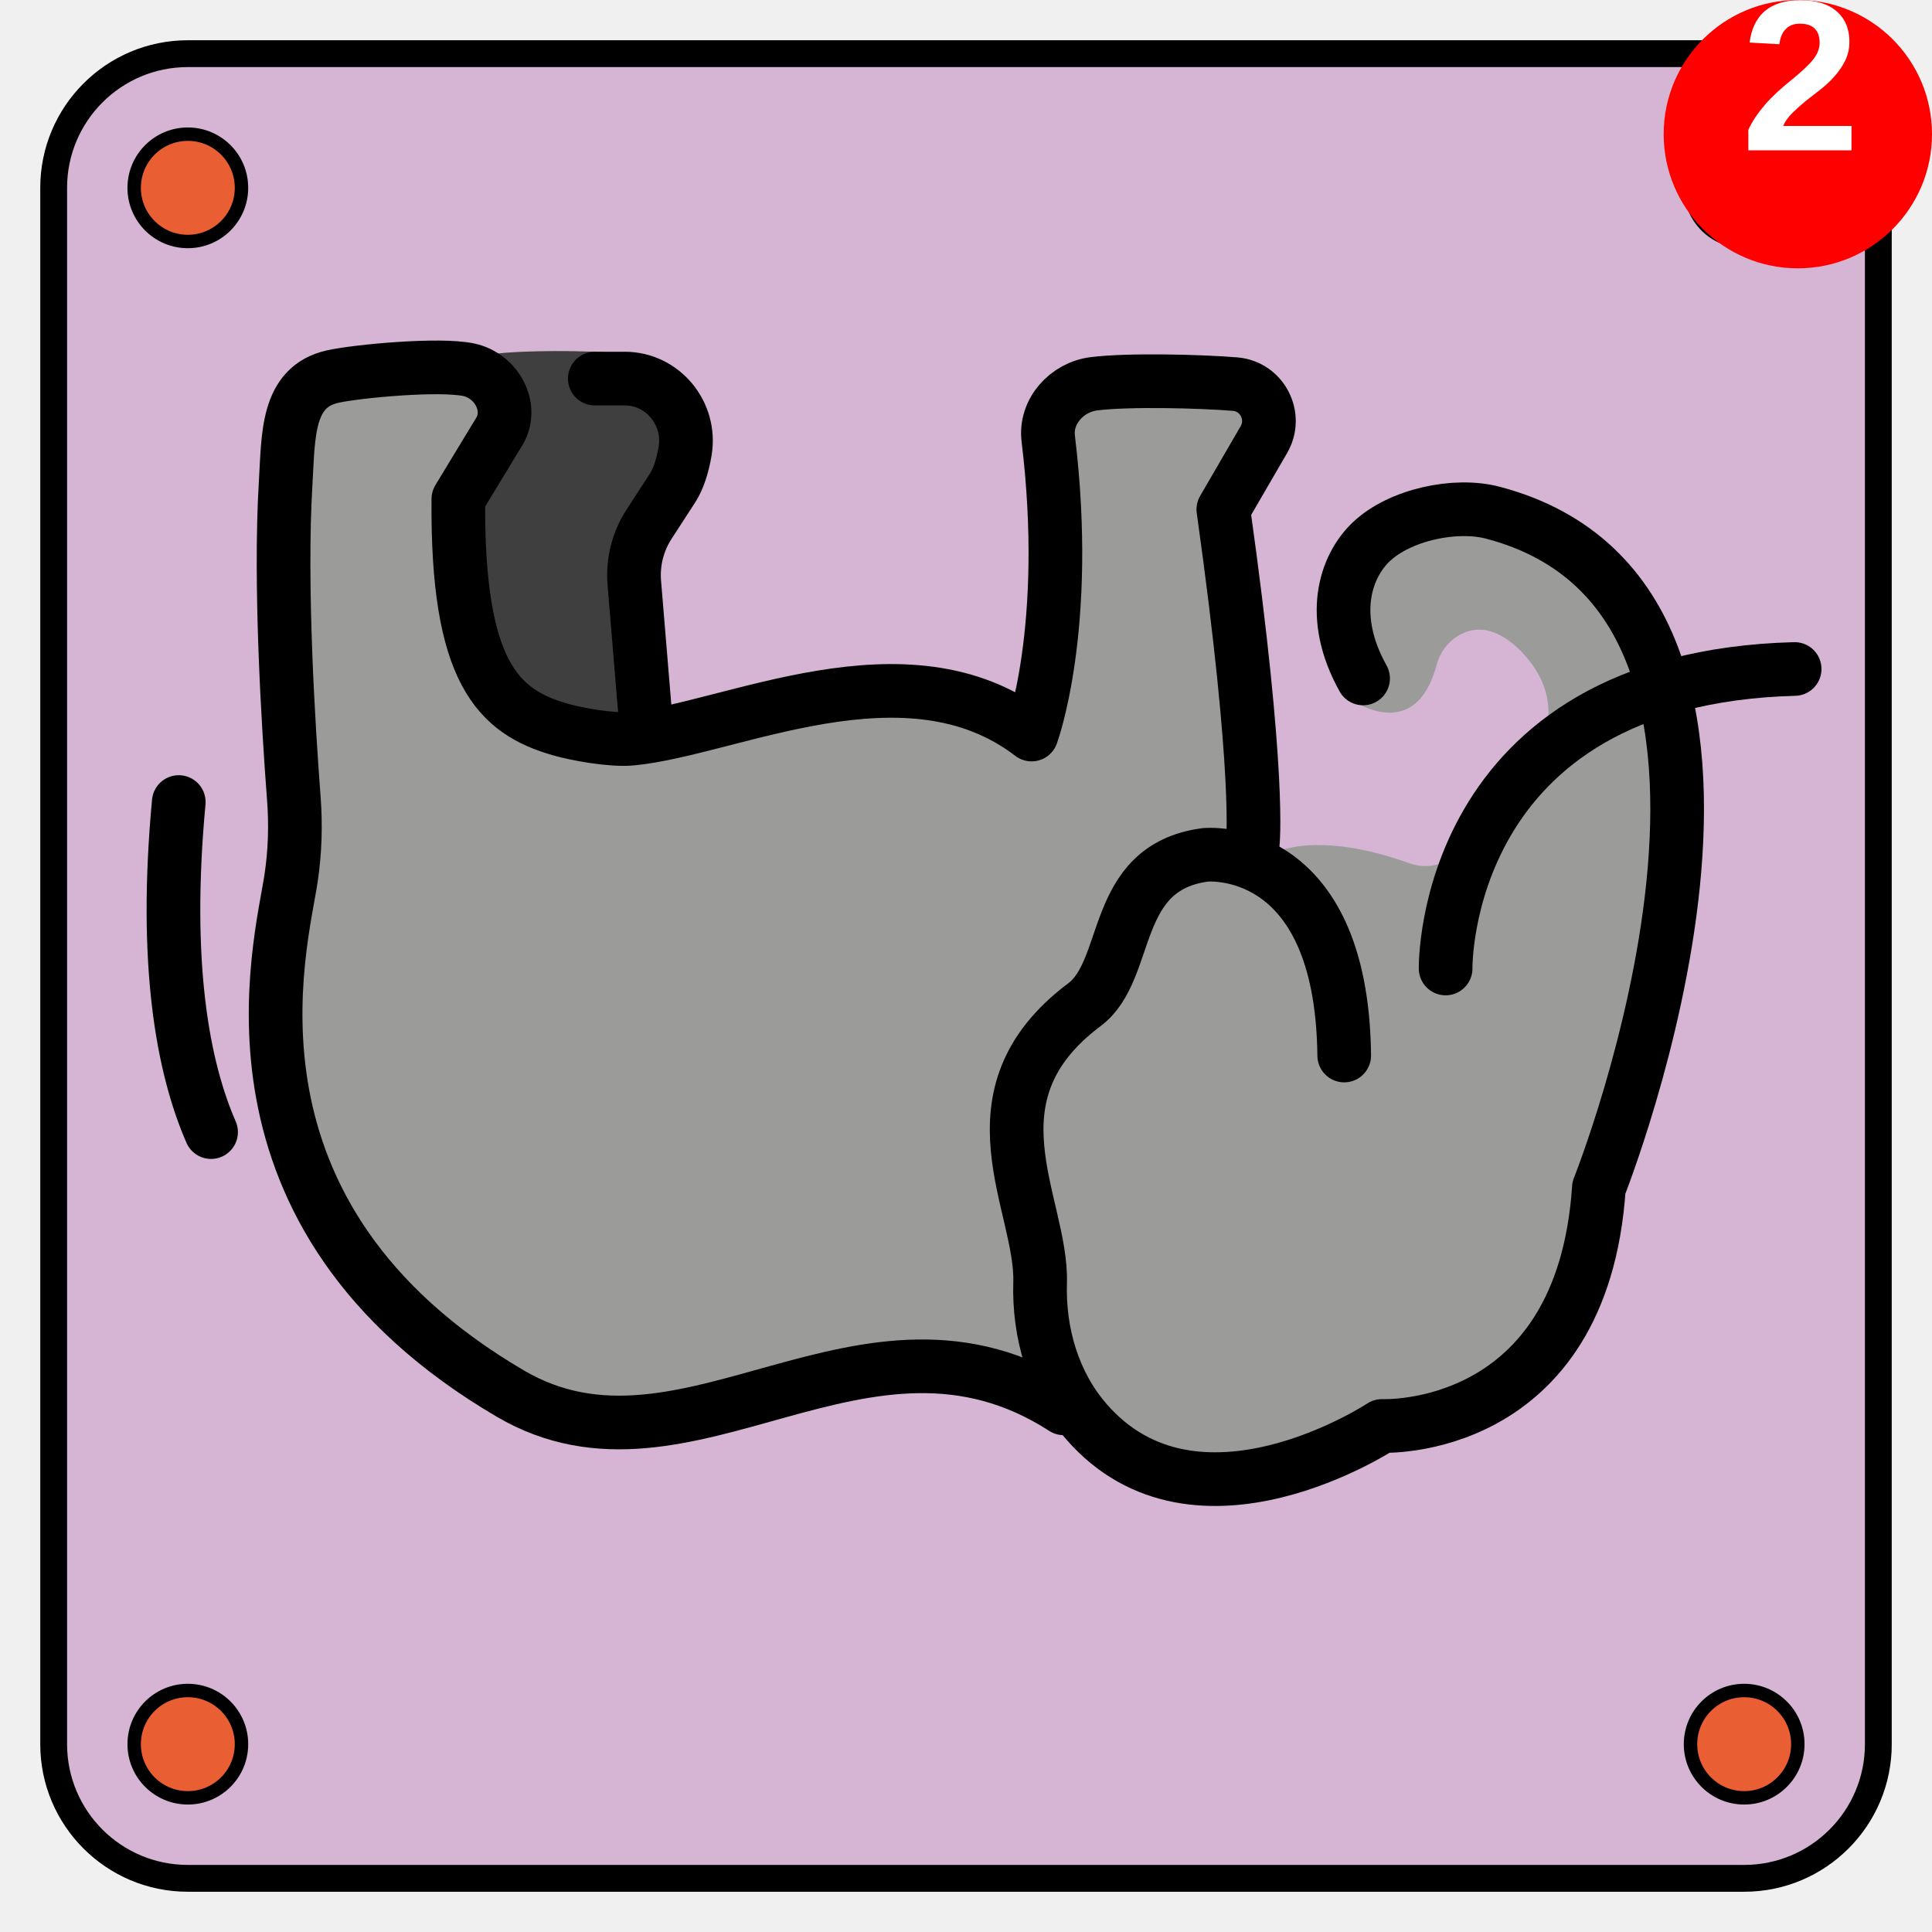
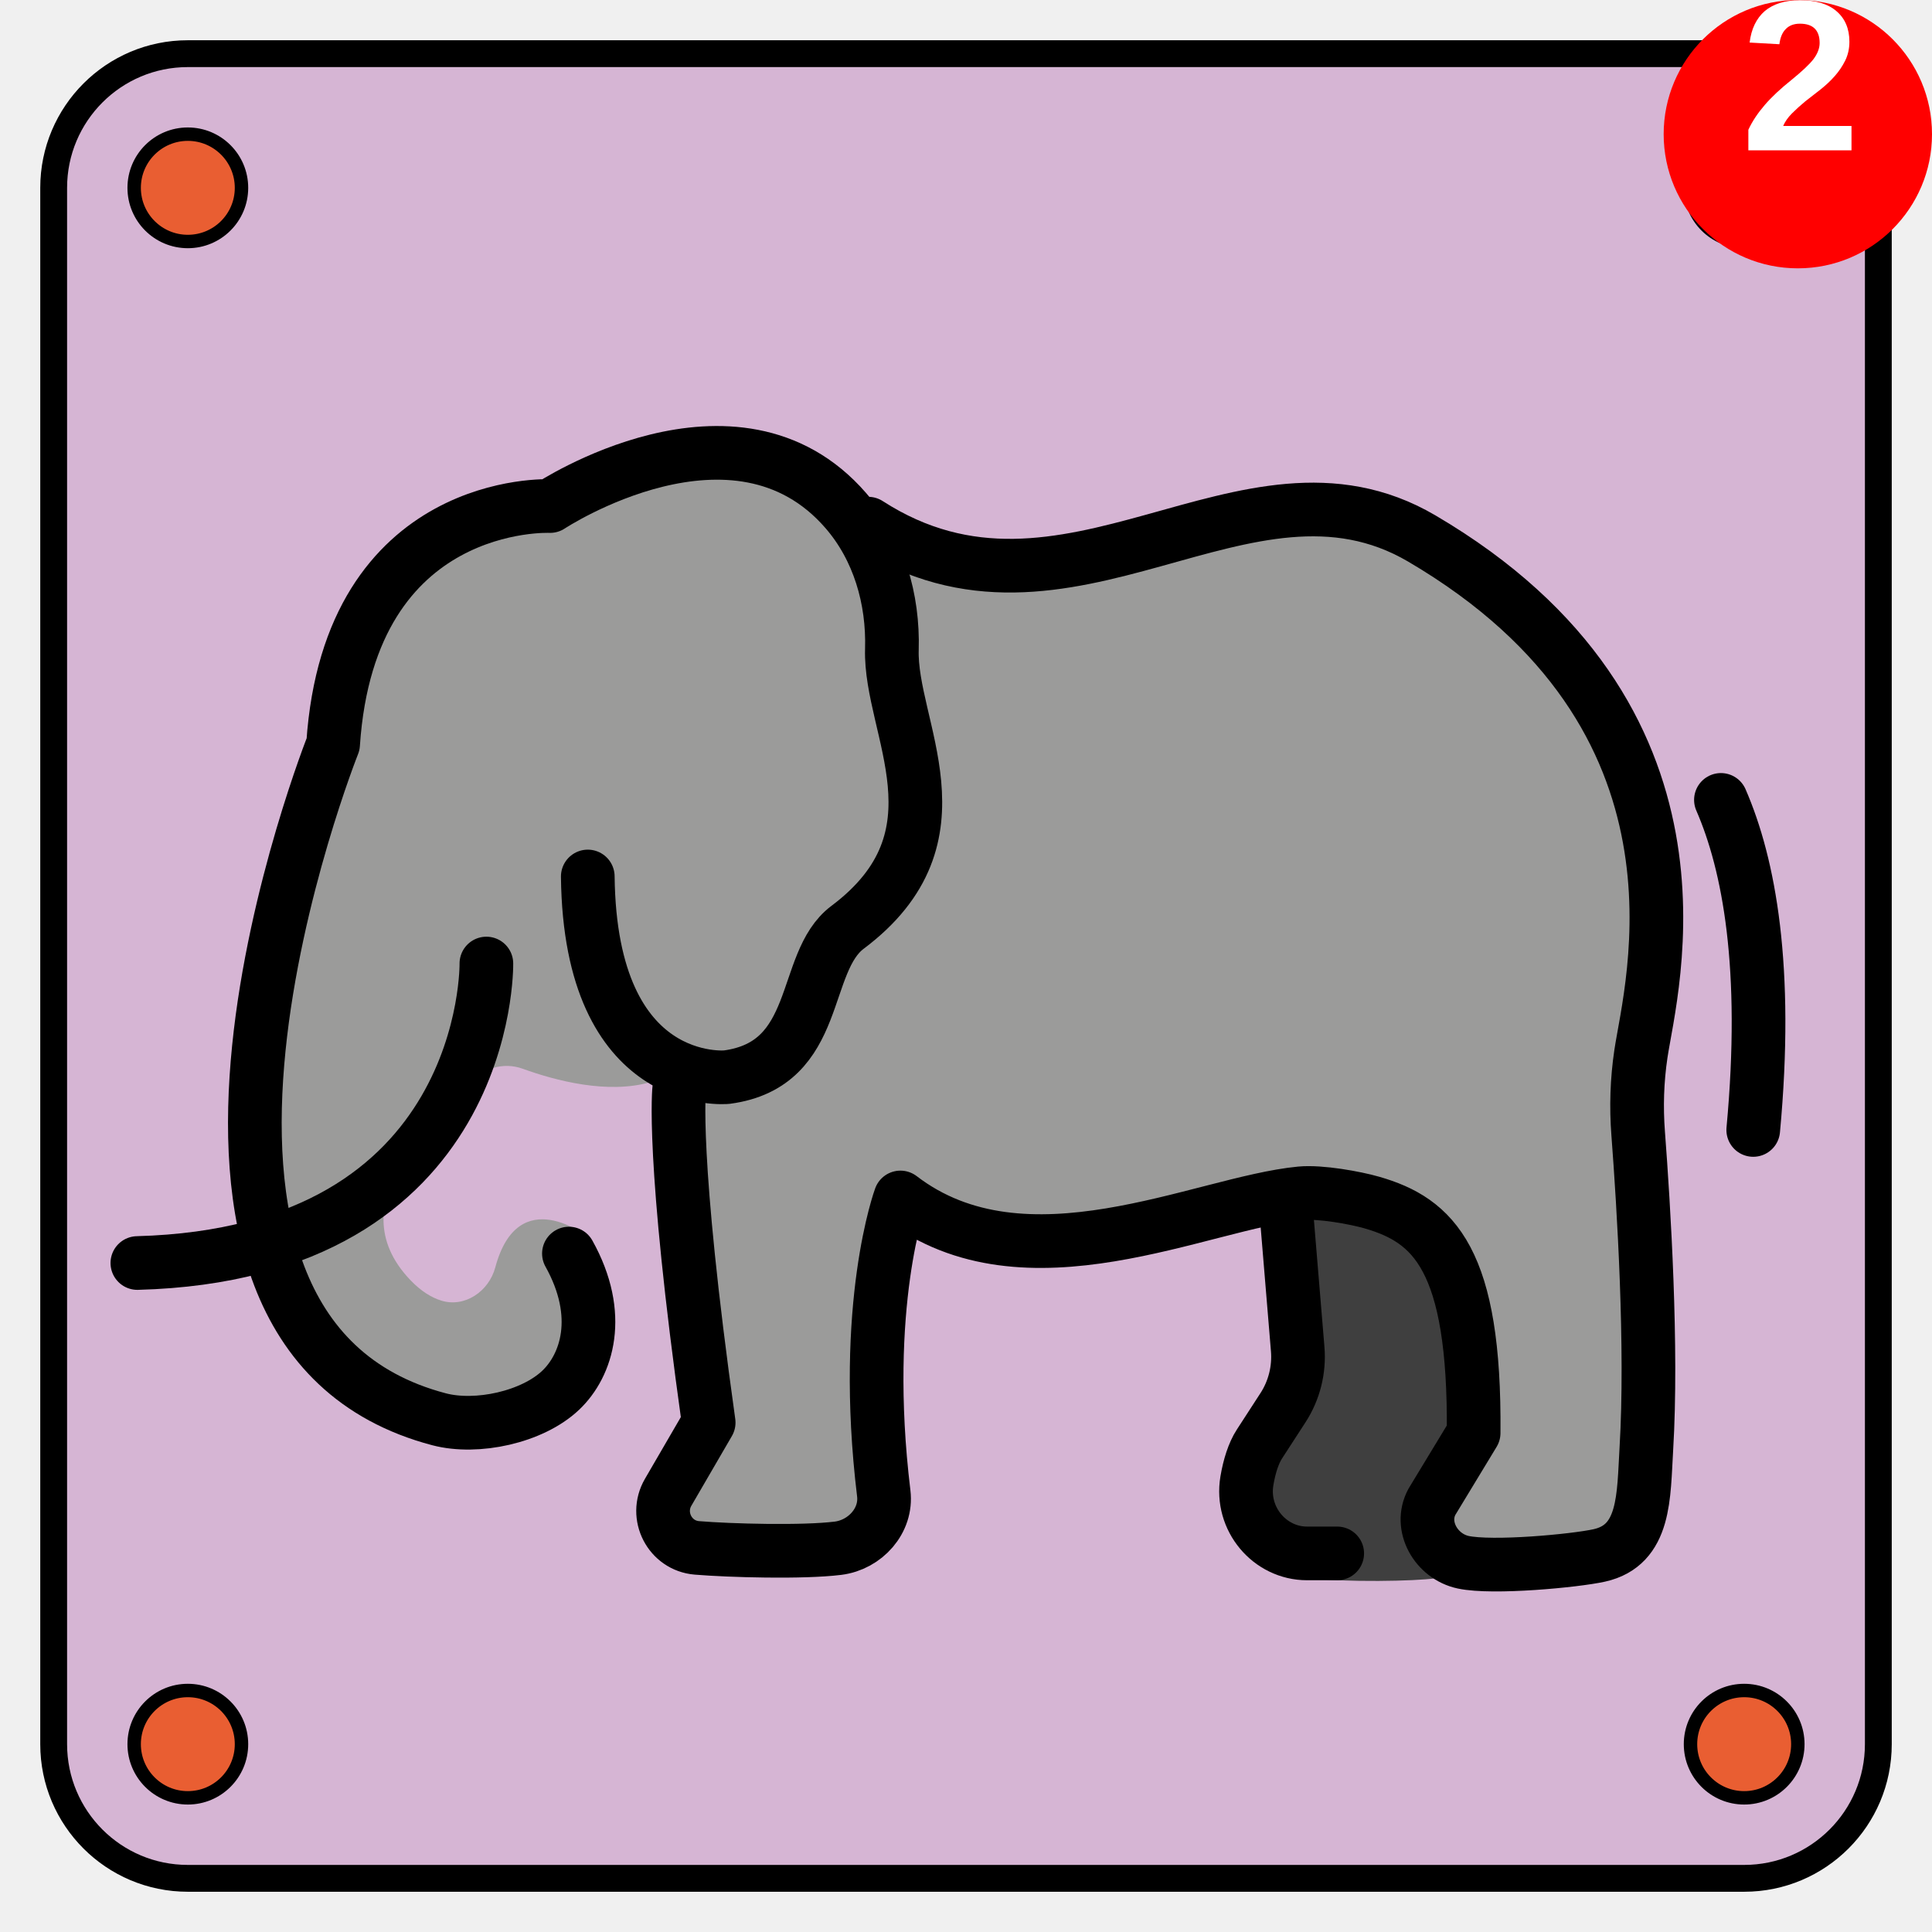
<svg xmlns="http://www.w3.org/2000/svg" id="emoji" viewBox="0 0 72 72">
  <rect x="2" y="2" width="68" height="68" rx="5" ry="5" fill="#D6B5D4" stroke="black" stroke-width="1" />
  <circle cx="7" cy="7" r="2" fill="#E95E32" stroke="black" stroke-width="0.5" />
  <circle cx="65" cy="7" r="2" fill="#E95E32" stroke="black" stroke-width="0.5" />
  <circle cx="65" cy="65" r="2" fill="#E95E32" stroke="black" stroke-width="0.5" />
  <circle cx="7" cy="65" r="2" fill="#E95E32" stroke="black" stroke-width="0.5" />
  <circle cx="67" cy="5" r="5" fill="red" />
  <text x="67.1" y="5.6" font-family="Arial" font-size="8" fill="white" text-anchor="middle" alignment-baseline="middle" font-weight="bold">2</text>
-   <g transform="rotate(180, 36, 36)">
-     <g id="color">
-       <path fill="#9b9b9a" d="m19.771,19.065l-.625.177c-1.359.385-2.585,1.136-3.545,2.172l-.43.464c-.583.629-1.028,1.375-1.305,2.187l-1.287,3.778-1.061,3.072c-.949,2.747-1.499,5.616-1.635,8.52l-.098,2.106c-.081,1.735.175,3.469.753,5.106l.071.202c.634,1.795,1.821,3.342,3.391,4.419l.611.419c1.219.836,2.735,1.118,4.173.775l1.059-.252c.772-.184,1.424-.697,1.784-1.405h0c.568-1.115.743-2.389.497-3.616l-.217-1.087s-2.59-2.08-3.45,1.133c-.238.89-1.138,1.51-2.018,1.233-.354-.111-.739-.34-1.134-.751-2.897-3.008,1.344-6.122,1.344-6.122l.84-1.159c.453-.625,1.262-.871,1.988-.608,1.226.445,3.179.961,4.774.497.314-.091.624.142.624.468v.329c0,1.248.111,2.493.332,3.721l1.017,5.658.192,1.431c.103.773-.037,1.56-.402,2.249l-.847,1.599c-.184.347-.197.759-.035,1.117h0c.162.359.52.591.914.591h4.84c.831,0,1.59-.47,1.96-1.214h0c.166-.333.246-.698.233-1.069-.07-1.989-.234-8.717.643-10.473,1.032-2.068,0,0,0,0l2.58,1.011c.908.356,1.89.484,2.859.374l5.154-.587,5.015-.949c3.292.468,5.298,1.773,5.389,4.323l.199,2.306c.108,1.253-.139,2.511-.711,3.63l-.526,1.028c-.022.043-.045.081-.07.119-.446.67-.532,1.515-.156,2.227l.049.092c.564.697,1.045.768,1.628.788.726.025,2.172-.038,2.902-.113.757-.077,2.345-.449,2.902-.967.188-.175.485-.568.597-.838.303-.737.412-1.235.435-2.031l-.523-13.037.523-8.942-1.158-3.841c-.044-.452-.193-.887-.433-1.272h0c-1.755-2.807-4.084-5.21-6.835-7.051l-.149-.1c-4.452-2.616-7.148-1.551-9.838-.884l-.823.204c-1.121.278-2.271.421-3.426.425h0c-2.328.349-4.706-.106-6.742-1.289l-.704-.409c-2.151-1.25-4.643-1.843-7.115-1.562-.504.057-1.014.143-1.508.266l-.849.398-1.193.508c-.464.197-.939.365-1.424.502Z" />
-       <path fill="#3f3f3f" d="m47.975,45.655l.648,2.344c.033.12.043.245.03.369l-.42,3.93-.155.368-2.275,2.749c-.038.097-.312.532-.263.754.319,1.438,1.577,2.478,3.041,2.634,1.641.176,4.159.121,4.885.019.844-.119,1.156-1.177.51-1.733h0c-.378-.325-.455-.879-.181-1.295l1.4-2.123c.12-.183.177-.4.161-.619l-.296-3.962c-.008-.106-.033-.21-.074-.308l-.968-2.315c-.089-.212-.249-.387-.452-.494l-2.445-1.286c-.113-.059-.236-.096-.363-.109l-1.732-.172c-.692-.069-1.237.579-1.052,1.249Z" />
-     </g>
-     <g id="line">
-       <path fill="none" stroke="#000" stroke-linecap="round" stroke-linejoin="round" stroke-width="2" d="m21.202,46.717c1.284,2.3.67,4.168-.307,5.094-1.058,1.004-3.124,1.452-4.534,1.081-12.645-3.333-3.947-25.157-3.947-25.157.615-9.228,8.085-8.876,8.085-8.876,0,0,6.91-4.569,11.019.166,1.23,1.418,1.776,3.3,1.72,5.176-.087,2.927,2.882,6.958-1.653,10.358-1.75,1.312-.947,5.108-4.5,5.583,0,0-5.092.52-5.18-7.478" />
-       <path fill="none" stroke="#000" stroke-linecap="round" stroke-linejoin="round" stroke-width="2" d="m25.315,40.546s-.311,2.452,1.095,12.47l-1.51,2.598c-.509.875.063,1.988,1.071,2.071,1.225.102,3.95.177,5.261.013,1.011-.127,1.826-1.03,1.703-2.042-.855-7.046.621-11.03.621-11.03,4.661,3.573,11.223.196,14.914-.155.738-.07,2.039.167,2.653.344,2.313.664,3.853,2.123,3.795,8.589l-1.554,2.563c-.491.907.157,2.037,1.165,2.253,1.1.235,4.16-.052,5.069-.253,1.73-.382,1.651-2.209,1.757-3.977.227-3.77-.098-9.014-.305-11.744-.076-.994-.045-1.986.102-2.972.371-2.501,3.19-12.548-8.171-19.209-6.574-3.854-13.193,4.242-20.625-.55" />
-       <path fill="none" stroke="#000" stroke-linecap="round" stroke-linejoin="round" stroke-width="2" d="m18.126,35.908s.176,10.809-13.007,11.161" />
-       <path fill="none" stroke="#000" stroke-linecap="round" stroke-linejoin="round" stroke-width="2" d="m64.134,29.81c1.051,2.414,1.768,6.245,1.204,12.3" />
-       <path fill="none" stroke="#000" stroke-linecap="round" stroke-linejoin="round" stroke-width="2" d="m47.959,45.424l.402,4.851c.064.77-.129,1.54-.546,2.183l-.883,1.362c-.214.329-.373.825-.464,1.368-.237,1.415.847,2.703,2.243,2.703h1.123" />
-     </g>
+   <g id="color">
+     <path fill="#9b9b9a" d="m19.771,19.065l-.625.177c-1.359.385-2.585,1.136-3.545,2.172l-.43.464c-.583.629-1.028,1.375-1.305,2.187l-1.287,3.778-1.061,3.072c-.949,2.747-1.499,5.616-1.635,8.52l-.098,2.106c-.081,1.735.175,3.469.753,5.106l.071.202c.634,1.795,1.821,3.342,3.391,4.419l.611.419c1.219.836,2.735,1.118,4.173.775l1.059-.252c.772-.184,1.424-.697,1.784-1.405h0c.568-1.115.743-2.389.497-3.616l-.217-1.087s-2.59-2.08-3.45,1.133c-.238.89-1.138,1.51-2.018,1.233-.354-.111-.739-.34-1.134-.751-2.897-3.008,1.344-6.122,1.344-6.122l.84-1.159c.453-.625,1.262-.871,1.988-.608,1.226.445,3.179.961,4.774.497.314-.091.624.142.624.468v.329c0,1.248.111,2.493.332,3.721l1.017,5.658.192,1.431c.103.773-.037,1.56-.402,2.249l-.847,1.599c-.184.347-.197.759-.035,1.117h0c.162.359.52.591.914.591h4.84c.831,0,1.59-.47,1.96-1.214h0c.166-.333.246-.698.233-1.069-.07-1.989-.234-8.717.643-10.473,1.032-2.068,0,0,0,0l2.58,1.011c.908.356,1.89.484,2.859.374l5.154-.587,5.015-.949c3.292.468,5.298,1.773,5.389,4.323l.199,2.306c.108,1.253-.139,2.511-.711,3.63l-.526,1.028c-.022.043-.045.081-.07.119-.446.67-.532,1.515-.156,2.227l.049.092c.564.697,1.045.768,1.628.788.726.025,2.172-.038,2.902-.113.757-.077,2.345-.449,2.902-.967.188-.175.485-.568.597-.838.303-.737.412-1.235.435-2.031l-.523-13.037.523-8.942-1.158-3.841c-.044-.452-.193-.887-.433-1.272h0c-1.755-2.807-4.084-5.21-6.835-7.051l-.149-.1c-4.452-2.616-7.148-1.551-9.838-.884l-.823.204c-1.121.278-2.271.421-3.426.425h0c-2.328.349-4.706-.106-6.742-1.289l-.704-.409c-2.151-1.25-4.643-1.843-7.115-1.562-.504.057-1.014.143-1.508.266l-.849.398-1.193.508c-.464.197-.939.365-1.424.502Z" />
+     <path fill="#3f3f3f" d="m47.975,45.655l.648,2.344c.033.12.043.245.03.369l-.42,3.93-.155.368-2.275,2.749c-.038.097-.312.532-.263.754.319,1.438,1.577,2.478,3.041,2.634,1.641.176,4.159.121,4.885.019.844-.119,1.156-1.177.51-1.733h0c-.378-.325-.455-.879-.181-1.295l1.4-2.123c.12-.183.177-.4.161-.619l-.296-3.962c-.008-.106-.033-.21-.074-.308l-.968-2.315c-.089-.212-.249-.387-.452-.494l-2.445-1.286c-.113-.059-.236-.096-.363-.109l-1.732-.172c-.692-.069-1.237.579-1.052,1.249Z" />
+   </g>
+   <g id="line">
+     <path fill="none" stroke="#000" stroke-linecap="round" stroke-linejoin="round" stroke-width="2" d="m21.202,46.717c1.284,2.3.67,4.168-.307,5.094-1.058,1.004-3.124,1.452-4.534,1.081-12.645-3.333-3.947-25.157-3.947-25.157.615-9.228,8.085-8.876,8.085-8.876,0,0,6.91-4.569,11.019.166,1.23,1.418,1.776,3.3,1.72,5.176-.087,2.927,2.882,6.958-1.653,10.358-1.75,1.312-.947,5.108-4.5,5.583,0,0-5.092.52-5.18-7.478" />
+     <path fill="none" stroke="#000" stroke-linecap="round" stroke-linejoin="round" stroke-width="2" d="m25.315,40.546s-.311,2.452,1.095,12.47l-1.51,2.598c-.509.875.063,1.988,1.071,2.071,1.225.102,3.95.177,5.261.013,1.011-.127,1.826-1.03,1.703-2.042-.855-7.046.621-11.03.621-11.03,4.661,3.573,11.223.196,14.914-.155.738-.07,2.039.167,2.653.344,2.313.664,3.853,2.123,3.795,8.589l-1.554,2.563c-.491.907.157,2.037,1.165,2.253,1.1.235,4.16-.052,5.069-.253,1.73-.382,1.651-2.209,1.757-3.977.227-3.77-.098-9.014-.305-11.744-.076-.994-.045-1.986.102-2.972.371-2.501,3.19-12.548-8.171-19.209-6.574-3.854-13.193,4.242-20.625-.55" />
+     <path fill="none" stroke="#000" stroke-linecap="round" stroke-linejoin="round" stroke-width="2" d="m18.126,35.908s.176,10.809-13.007,11.161" />
+     <path fill="none" stroke="#000" stroke-linecap="round" stroke-linejoin="round" stroke-width="2" d="m64.134,29.81c1.051,2.414,1.768,6.245,1.204,12.3" />
+     <path fill="none" stroke="#000" stroke-linecap="round" stroke-linejoin="round" stroke-width="2" d="m47.959,45.424l.402,4.851c.064.77-.129,1.54-.546,2.183l-.883,1.362c-.214.329-.373.825-.464,1.368-.237,1.415.847,2.703,2.243,2.703h1.123" />
  </g>
</svg>
